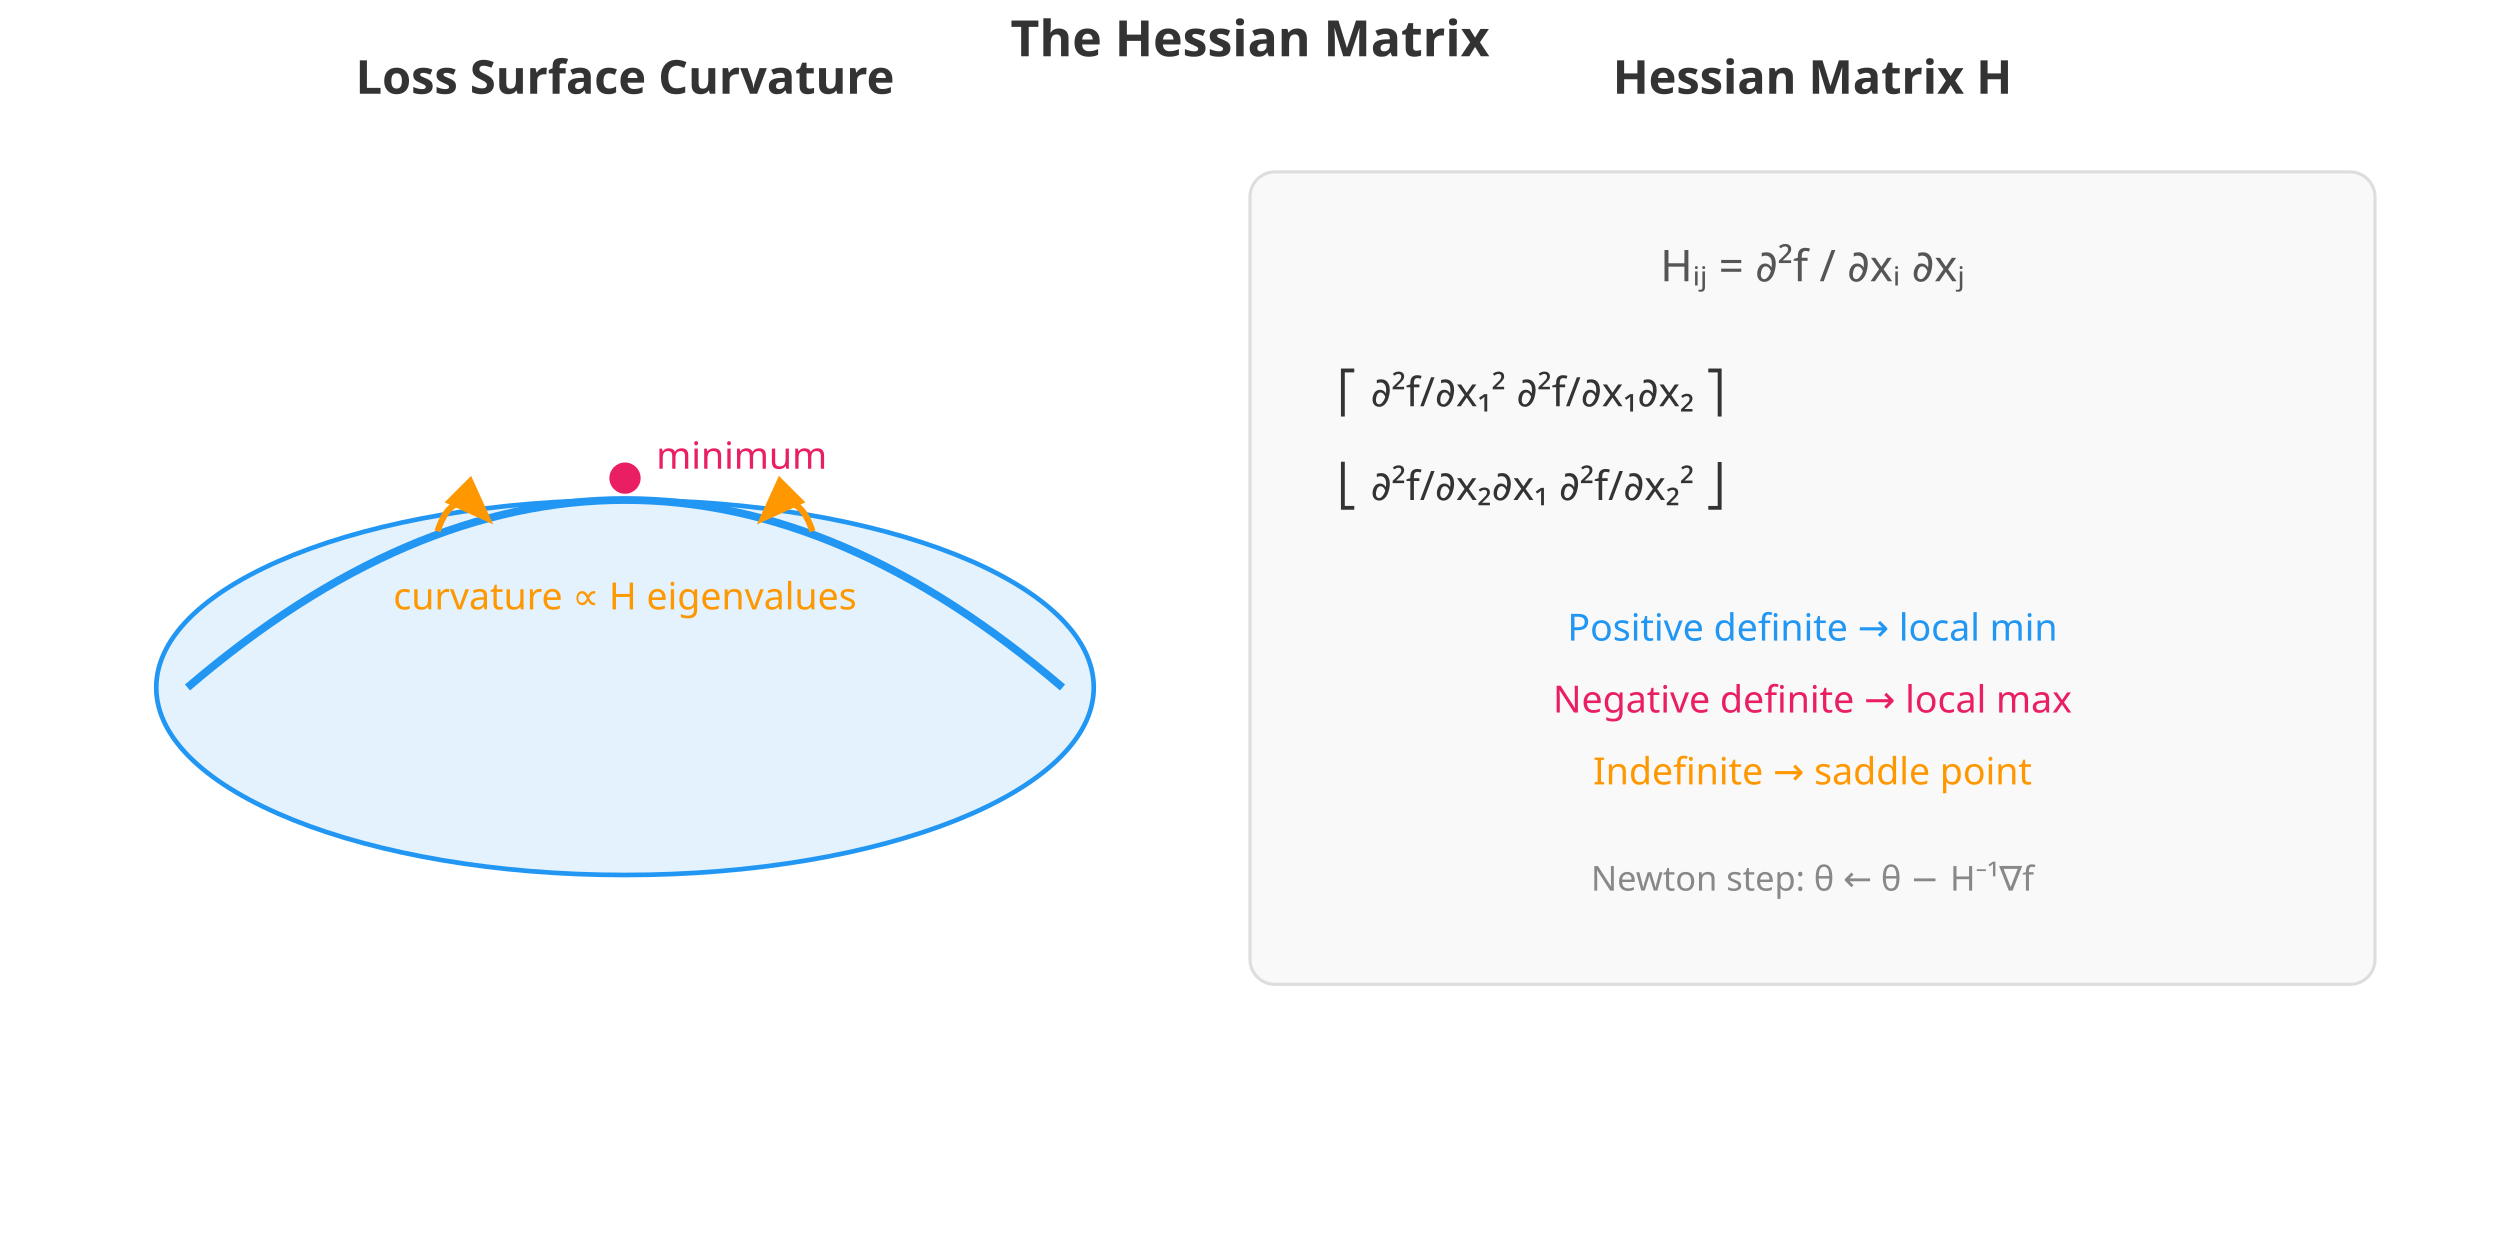
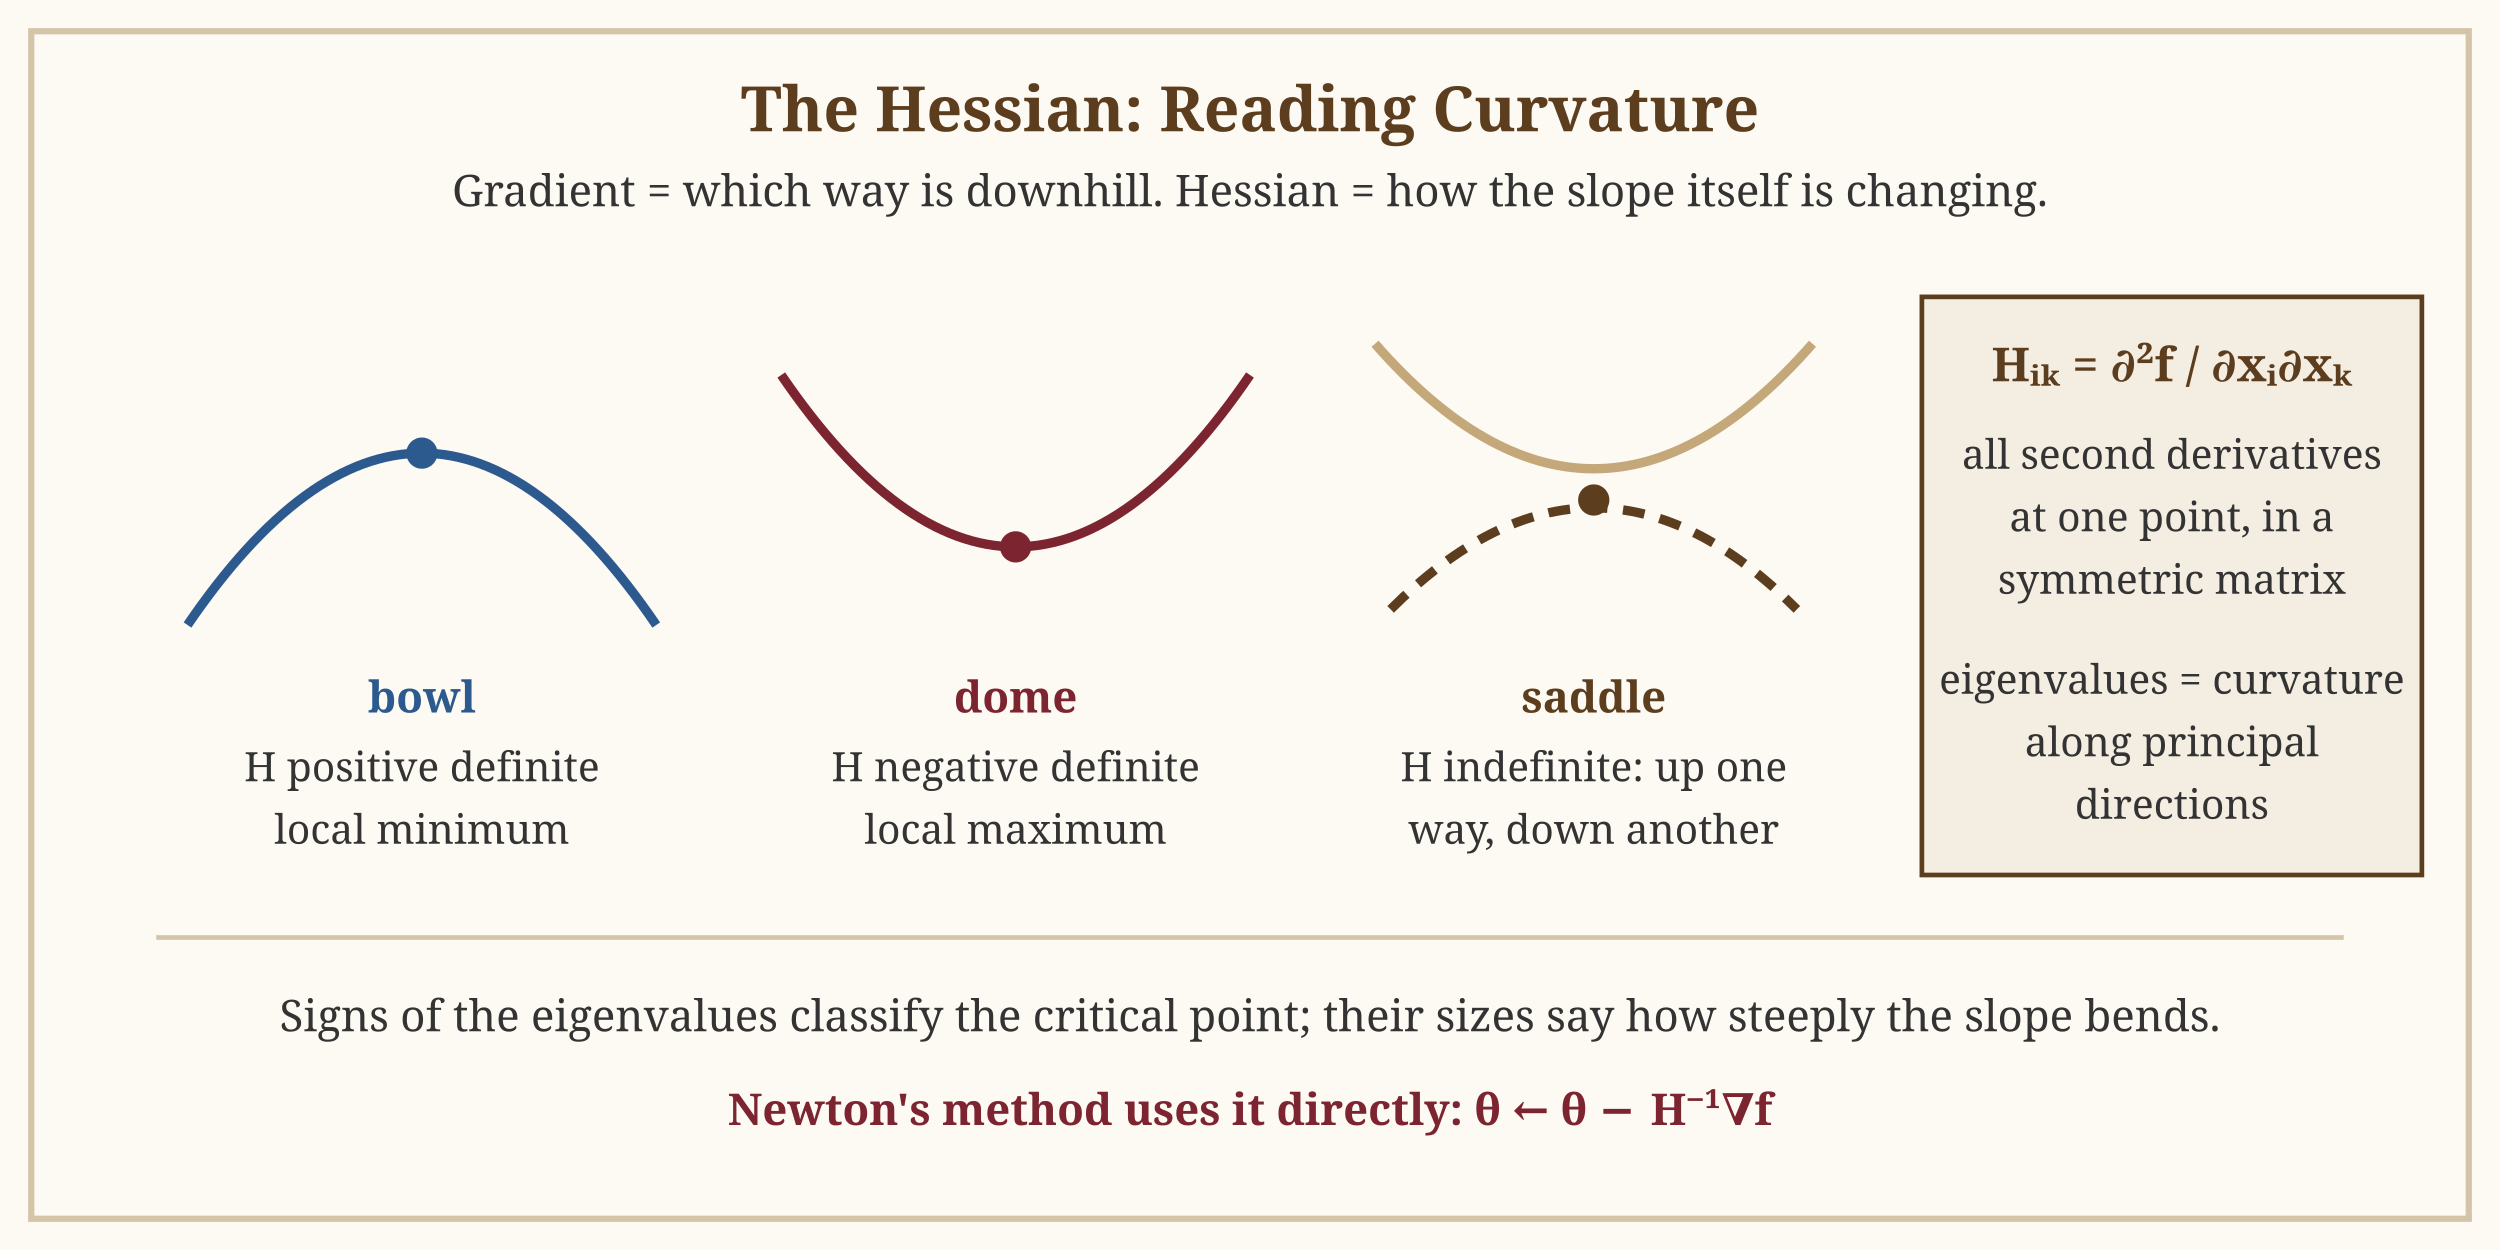
- <svg xmlns="http://www.w3.org/2000/svg" viewBox="0 0 800 400" font-family="sans-serif">
-   <rect width="800" height="400" fill="white" />
-   <text x="200" y="30" text-anchor="middle" font-size="15" fill="#333" font-weight="bold">Loss Surface Curvature</text>
-   <ellipse cx="200" cy="220" rx="150" ry="60" fill="#E3F2FD" stroke="#2196F3" stroke-width="1.5" />
-   <path d="M60,220 Q200,100 340,220" fill="none" stroke="#2196F3" stroke-width="2.5" />
-   <circle cx="200" cy="153" r="5" fill="#E91E63" />
-   <text x="210" y="150" font-size="12" fill="#E91E63">minimum</text>
-   <path d="M140,170 Q145,155 155,165" fill="none" stroke="#FF9800" stroke-width="2" marker-end="url(#arr2)" />
-   <path d="M260,170 Q255,155 245,165" fill="none" stroke="#FF9800" stroke-width="2" marker-end="url(#arr2)" />
-   <text x="200" y="195" text-anchor="middle" font-size="12" fill="#FF9800">curvature ∝ H eigenvalues</text>
-   <defs>
-     <marker id="arr2" markerWidth="8" markerHeight="8" refX="6" refY="3" orient="auto">
-       <path d="M0,0 L0,6 L8,3 z" fill="#FF9800" />
-     </marker>
-   </defs>
-   <text x="580" y="30" text-anchor="middle" font-size="15" fill="#333" font-weight="bold">Hessian Matrix H</text>
-   <rect x="400" y="55" width="360" height="260" rx="8" fill="#f9f9f9" stroke="#ddd" />
-   <text x="580" y="90" text-anchor="middle" font-size="14" fill="#555">Hᵢⱼ = ∂²f / ∂xᵢ ∂xⱼ</text>
-   <text x="490" y="130" text-anchor="middle" font-size="13" fill="#333">⎡ ∂²f/∂x₁²    ∂²f/∂x₁∂x₂ ⎤</text>
-   <text x="490" y="160" text-anchor="middle" font-size="13" fill="#333">⎣ ∂²f/∂x₂∂x₁  ∂²f/∂x₂²   ⎦</text>
-   <text x="580" y="205" text-anchor="middle" font-size="12" fill="#2196F3">Positive definite → local min</text>
-   <text x="580" y="228" text-anchor="middle" font-size="12" fill="#E91E63">Negative definite → local max</text>
-   <text x="580" y="251" text-anchor="middle" font-size="12" fill="#FF9800">Indefinite → saddle point</text>
-   <text x="580" y="285" text-anchor="middle" font-size="11" fill="#888">Newton step: θ ← θ − H⁻¹∇f</text>
-   <text x="400" y="18" text-anchor="middle" font-size="16" fill="#333" font-weight="bold">The Hessian Matrix</text>
+ <svg xmlns="http://www.w3.org/2000/svg" viewBox="0 0 800 400">
+   <rect width="800" height="400" fill="#FDFAF4" />
+   <rect x="10" y="10" width="780" height="380" fill="none" stroke="#D4C5A9" stroke-width="2" />
+   <text x="400" y="42" text-anchor="middle" font-family="Georgia, serif" font-size="20" font-weight="bold" fill="#5C3D1E">The Hessian: Reading Curvature</text>
+   <text x="400" y="66" text-anchor="middle" font-family="Georgia, serif" font-size="14" fill="#333">Gradient = which way is downhill. Hessian = how the slope itself is changing.</text>
+   <path d="M60,200 Q135,90 210,200" fill="none" stroke="#2D5A8E" stroke-width="3" />
+   <circle cx="135" cy="145" r="5" fill="#2D5A8E" />
+   <text x="135" y="228" text-anchor="middle" font-family="Georgia, serif" font-size="14" font-weight="bold" fill="#2D5A8E">bowl</text>
+   <text x="135" y="250" text-anchor="middle" font-family="Georgia, serif" font-size="13" fill="#333">H positive definite</text>
+   <text x="135" y="270" text-anchor="middle" font-family="Georgia, serif" font-size="13" fill="#333">local minimum</text>
+   <path d="M250,120 Q325,230 400,120" fill="none" stroke="#7C2530" stroke-width="3" />
+   <circle cx="325" cy="175" r="5" fill="#7C2530" />
+   <text x="325" y="228" text-anchor="middle" font-family="Georgia, serif" font-size="14" font-weight="bold" fill="#7C2530">dome</text>
+   <text x="325" y="250" text-anchor="middle" font-family="Georgia, serif" font-size="13" fill="#333">H negative definite</text>
+   <text x="325" y="270" text-anchor="middle" font-family="Georgia, serif" font-size="13" fill="#333">local maximum</text>
+   <path d="M440,110 Q510,190 580,110" fill="none" stroke="#C4A87A" stroke-width="3" />
+   <path d="M445,195 Q510,130 575,195" fill="none" stroke="#5C3D1E" stroke-width="3" stroke-dasharray="7,5" />
+   <circle cx="510" cy="160" r="5" fill="#5C3D1E" />
+   <text x="510" y="228" text-anchor="middle" font-family="Georgia, serif" font-size="14" font-weight="bold" fill="#5C3D1E">saddle</text>
+   <text x="510" y="250" text-anchor="middle" font-family="Georgia, serif" font-size="13" fill="#333">H indefinite: up one</text>
+   <text x="510" y="270" text-anchor="middle" font-family="Georgia, serif" font-size="13" fill="#333">way, down another</text>
+   <rect x="615" y="95" width="160" height="185" fill="#C4A87A" opacity="0.16" />
+   <rect x="615" y="95" width="160" height="185" fill="none" stroke="#5C3D1E" stroke-width="1.5" />
+   <text x="695" y="122" text-anchor="middle" font-family="Georgia, serif" font-size="15" font-weight="bold" fill="#5C3D1E">Hᵢₖ = ∂²f / ∂xᵢ∂xₖ</text>
+   <text x="695" y="150" text-anchor="middle" font-family="Georgia, serif" font-size="13" fill="#333">all second derivatives</text>
+   <text x="695" y="170" text-anchor="middle" font-family="Georgia, serif" font-size="13" fill="#333">at one point, in a</text>
+   <text x="695" y="190" text-anchor="middle" font-family="Georgia, serif" font-size="13" fill="#333">symmetric matrix</text>
+   <text x="695" y="222" text-anchor="middle" font-family="Georgia, serif" font-size="13" fill="#333">eigenvalues = curvature</text>
+   <text x="695" y="242" text-anchor="middle" font-family="Georgia, serif" font-size="13" fill="#333">along principal</text>
+   <text x="695" y="262" text-anchor="middle" font-family="Georgia, serif" font-size="13" fill="#333">directions</text>
+   <line x1="50" y1="300" x2="750" y2="300" stroke="#D4C5A9" stroke-width="1.5" />
+   <text x="400" y="330" text-anchor="middle" font-family="Georgia, serif" font-size="14" fill="#333">Signs of the eigenvalues classify the critical point; their sizes say how steeply the slope bends.</text>
+   <text x="400" y="360" text-anchor="middle" font-family="Georgia, serif" font-size="14" font-weight="bold" fill="#7C2530">Newton's method uses it directly:  θ ← θ − H⁻¹∇f</text>
</svg>
